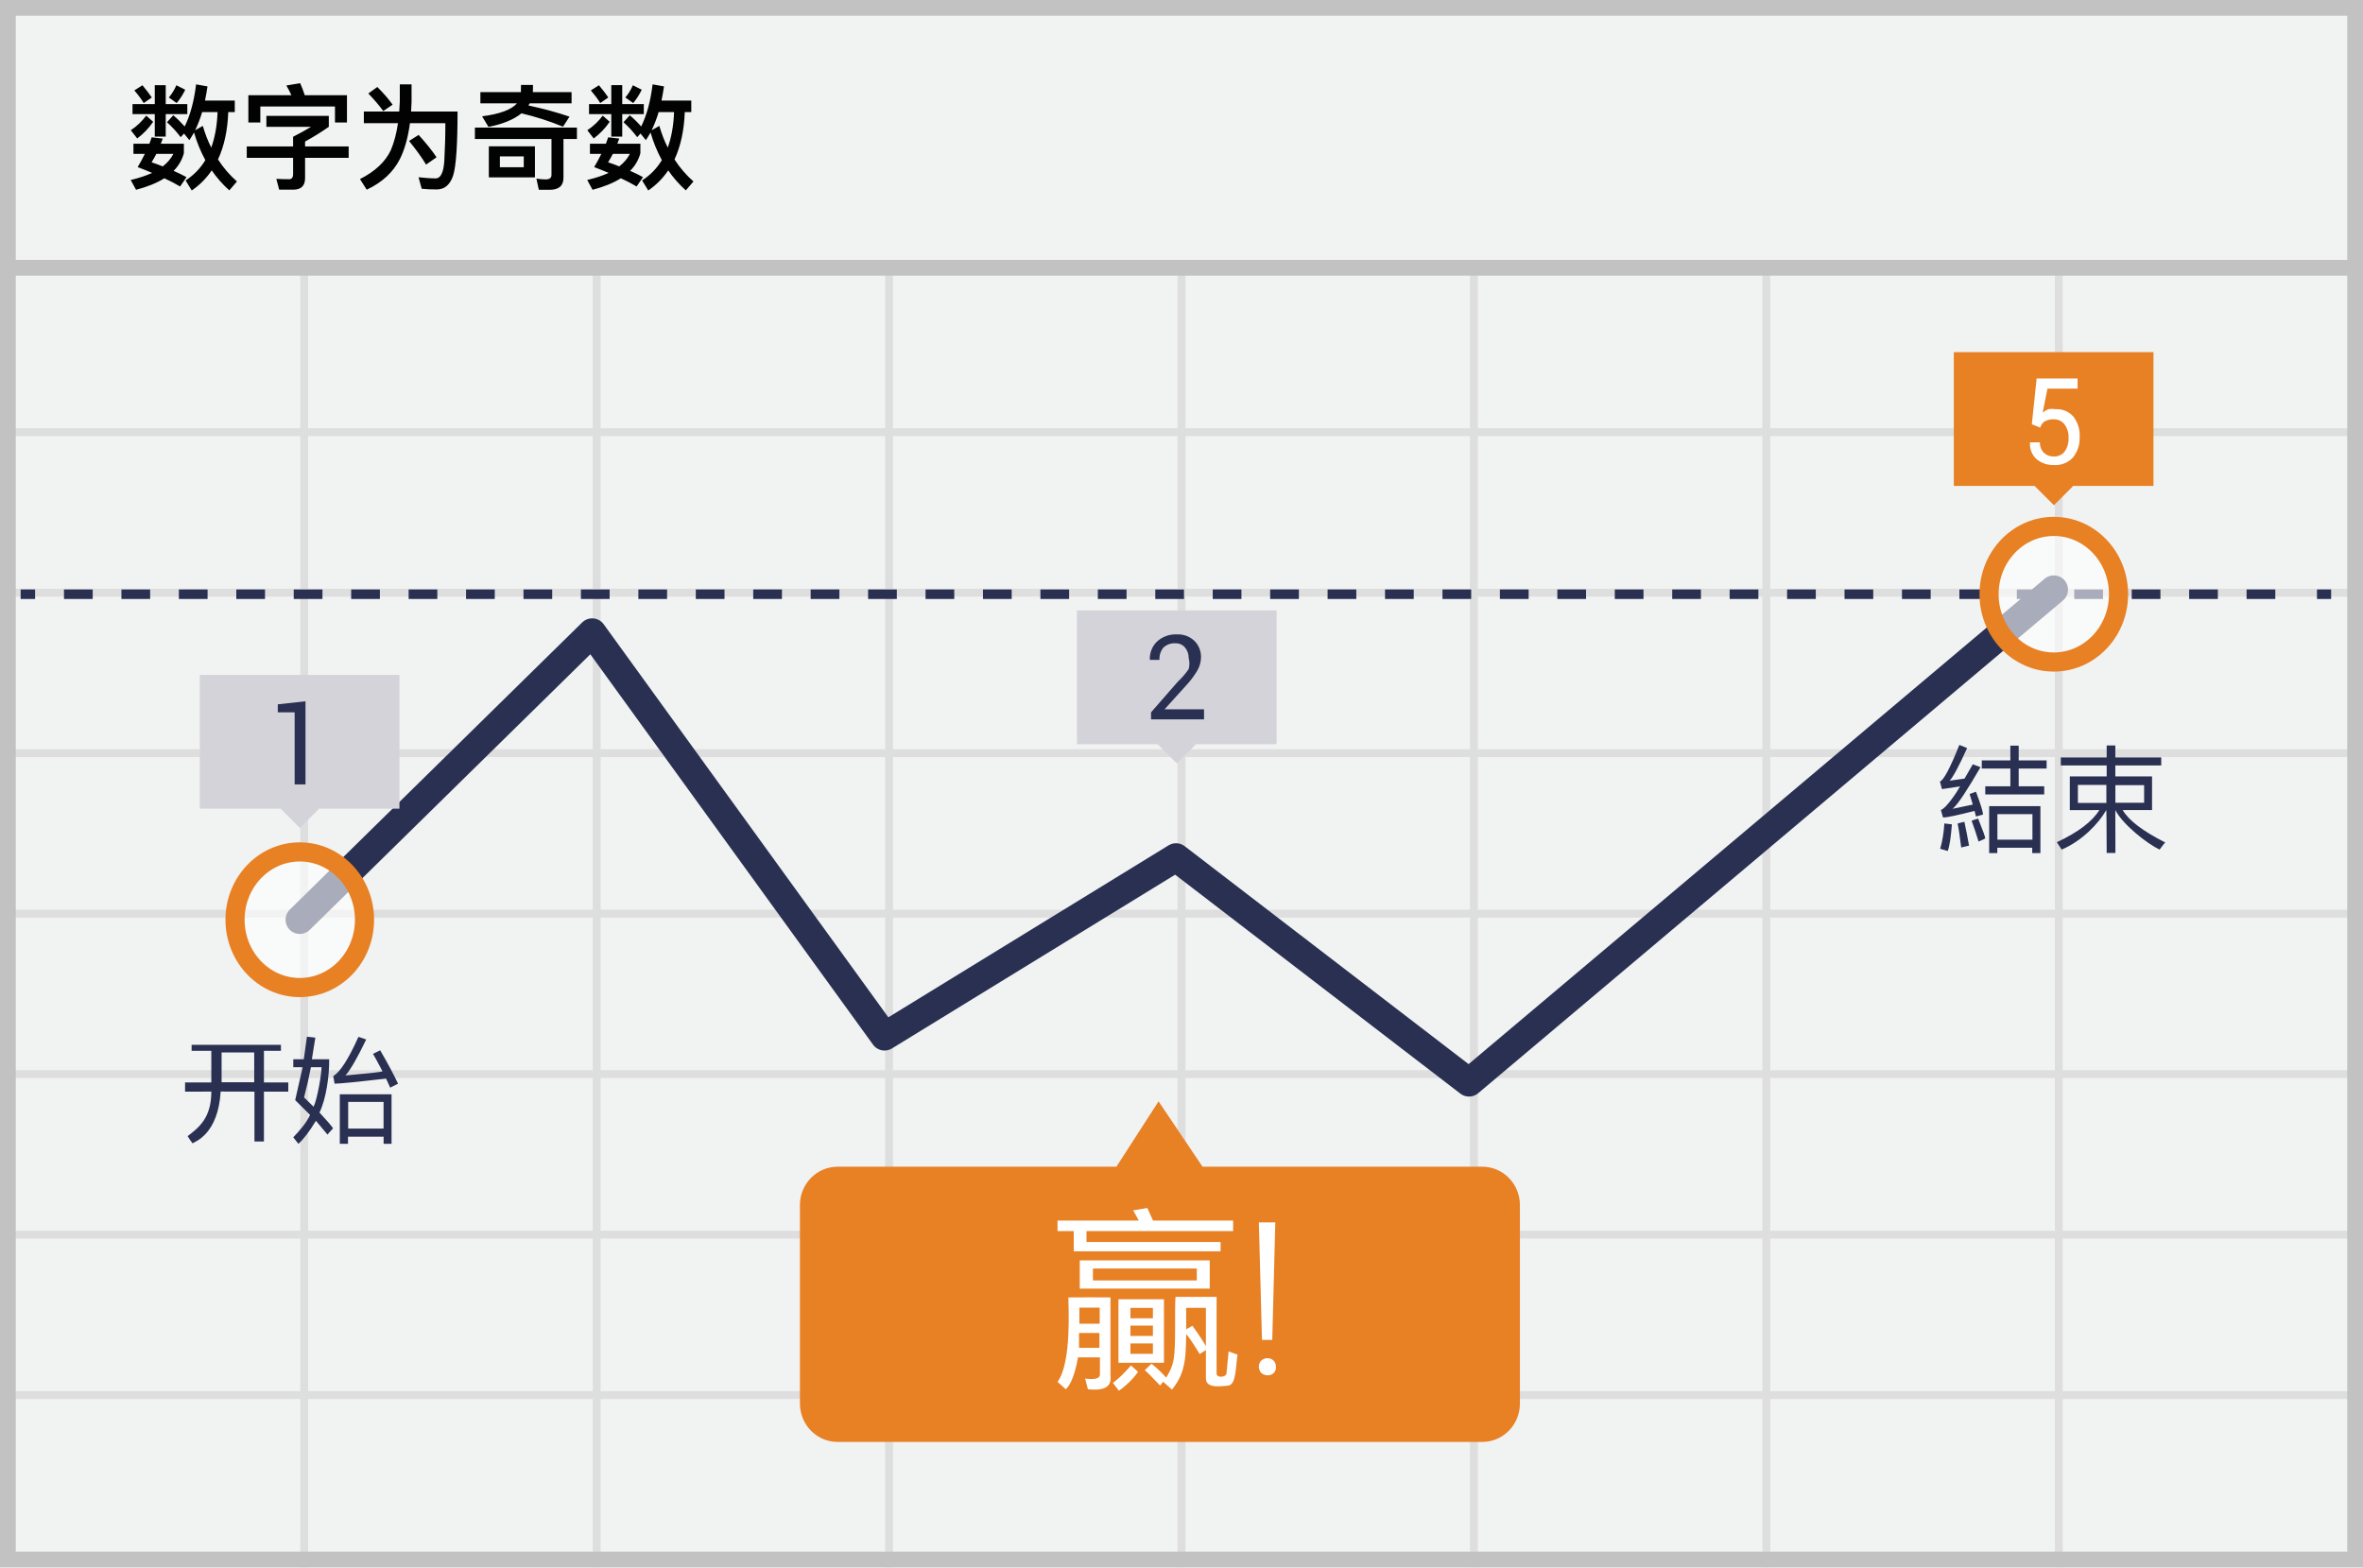
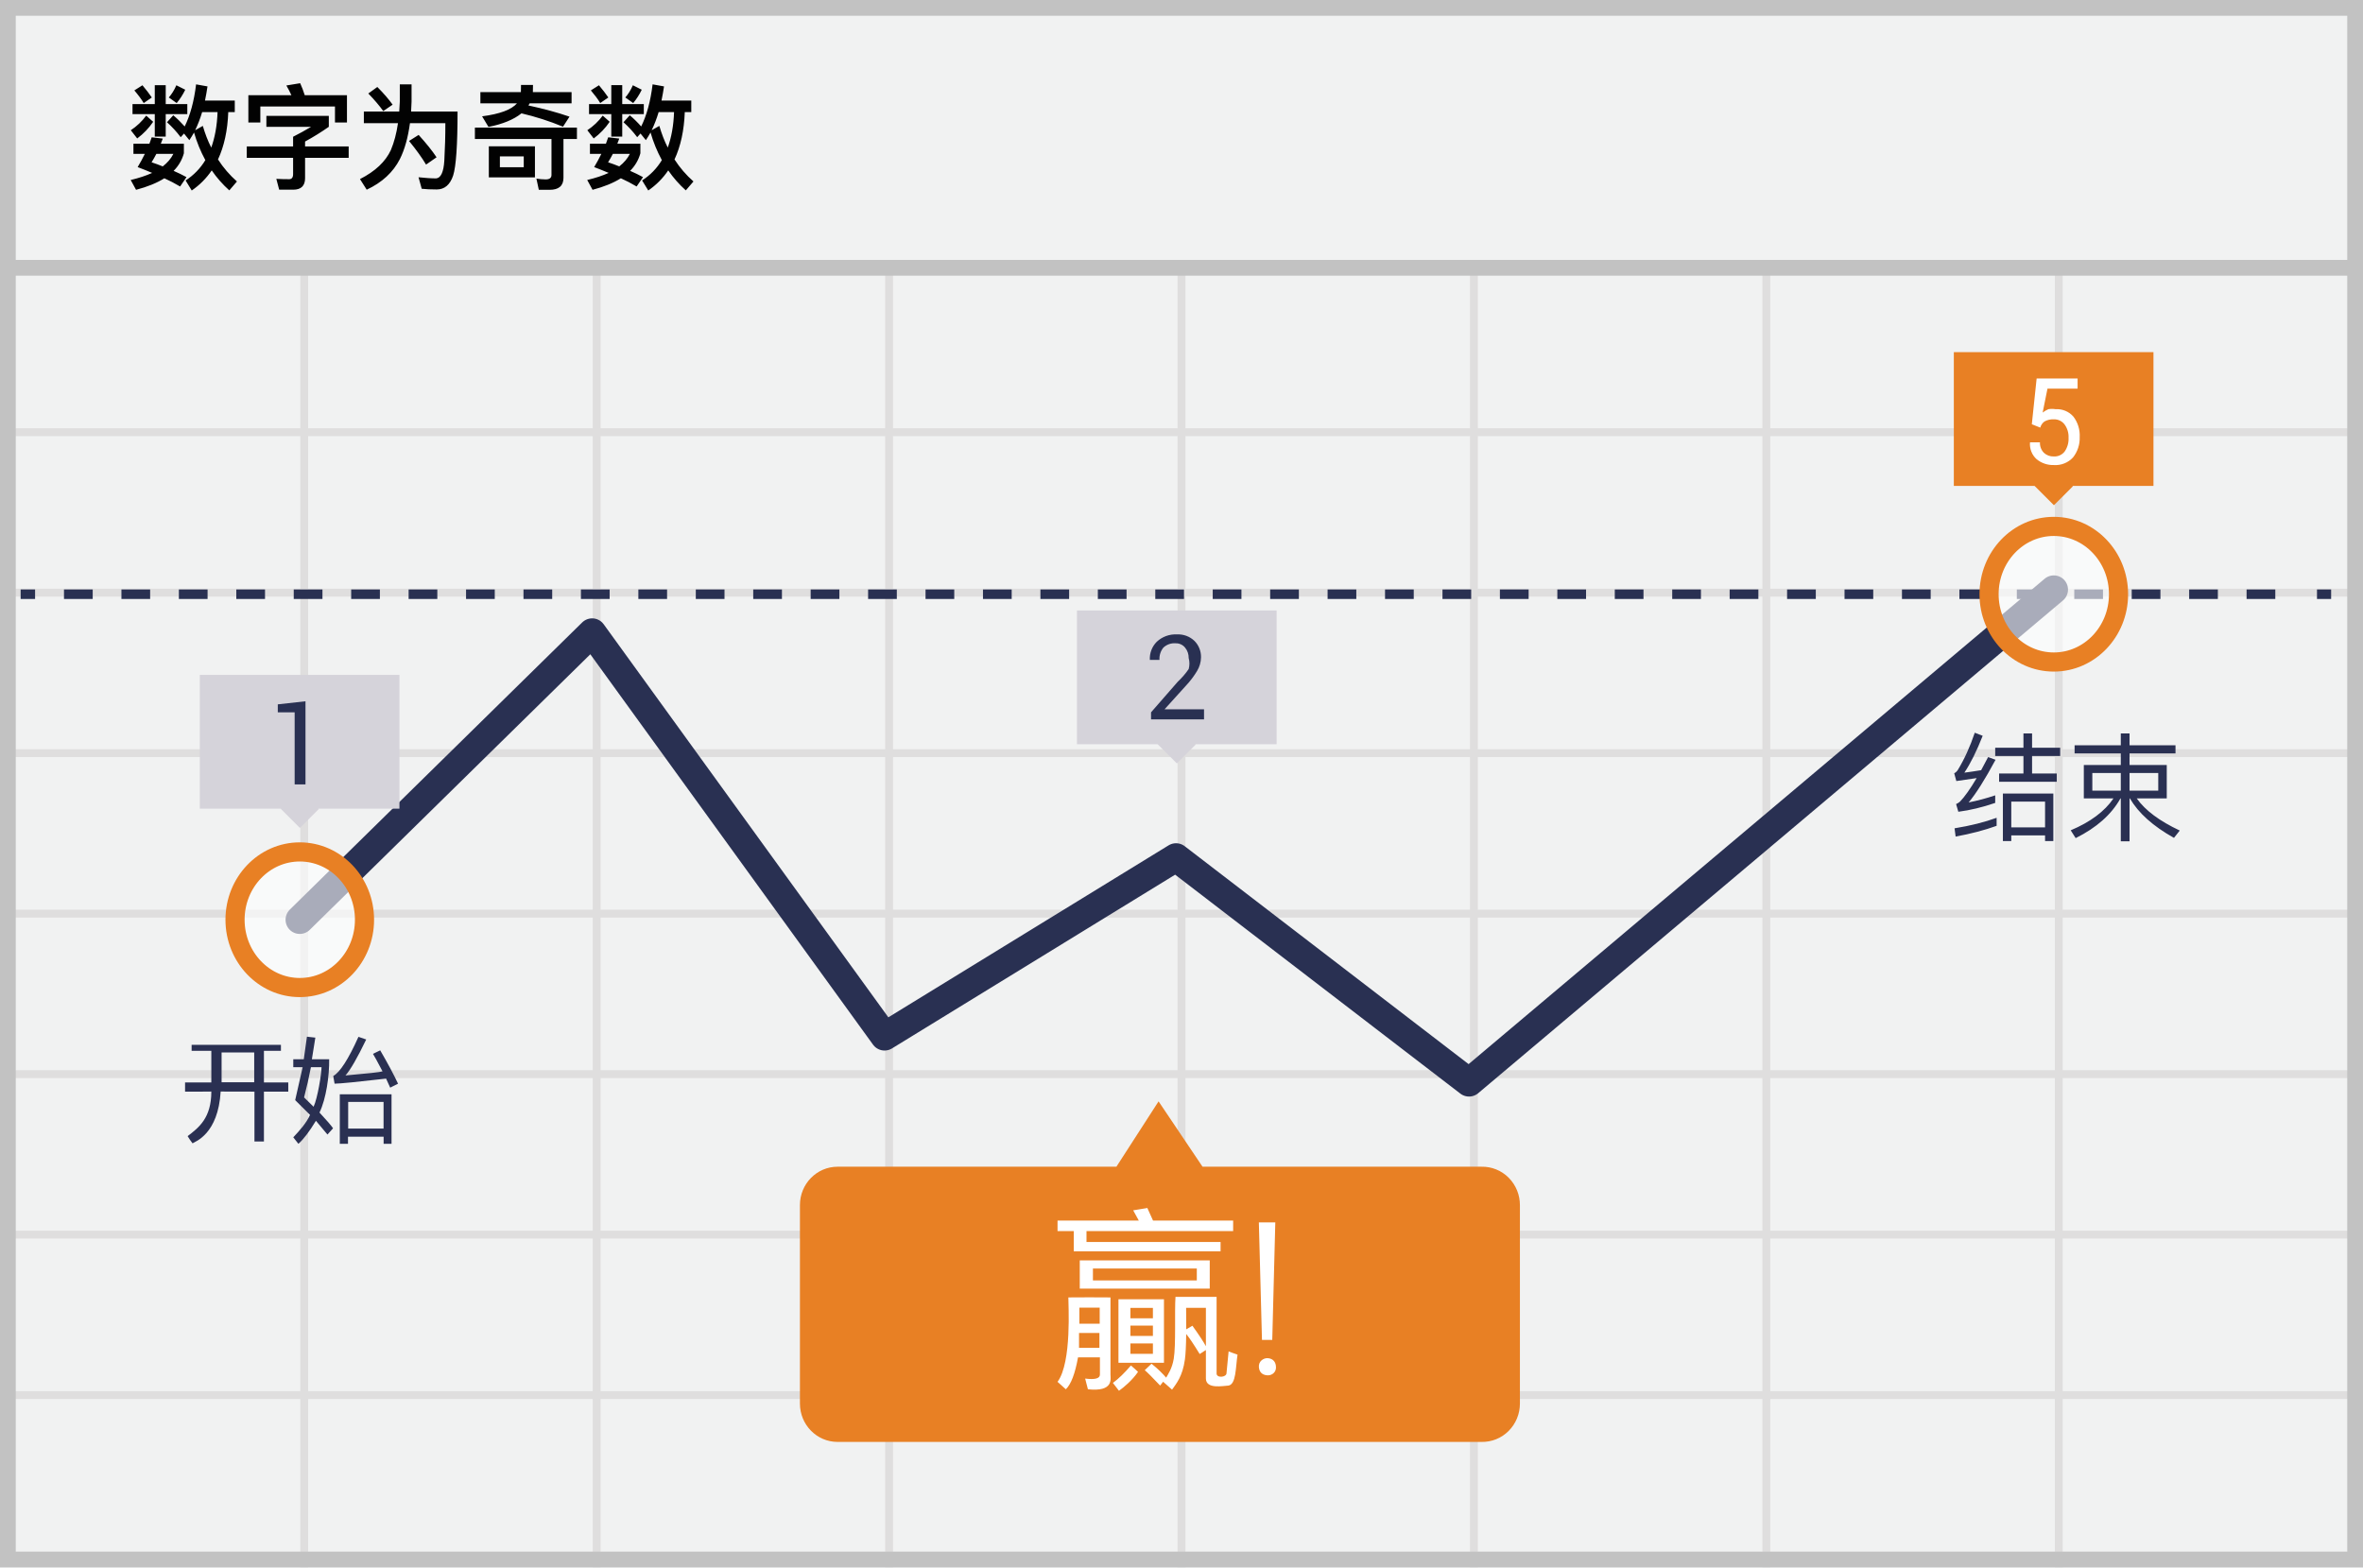
<svg xmlns="http://www.w3.org/2000/svg" width="300" height="199" viewBox="0 0 300 199">
  <g fill="none" fill-rule="evenodd">
-     <path fill="#F1F2F2" d="M0 0h300v199H0z" />
-     <path d="M39.125 55.375V74.75H75.25V55.375H39.125zm0-1H75.25V34h1v20.375h36.125V34h1v20.375H149.5V34h1v20.375h36.125V34h1v20.375h36.125V34h1v20.375h36.125V34h1v20.375H299.5v1h-37.625V74.75H299.5v1h-37.625v19.375H299.5v1h-37.625V115.5H299.5v1h-37.625v19.375H299.5v1h-37.625v19.375H299.5v1h-37.625v19.375H299.5v1h-37.625V199h-1v-21.375H224.75V199h-1v-21.375h-36.125V199h-1v-21.375H150.5V199h-1v-21.375h-36.125V199h-1v-21.375H76.25V199h-1v-21.375H39.125V199h-1v-21.375H1.5v-1h36.625V157.25H1.5v-1h36.625v-19.375H1.5v-1h36.625V116.5H1.5v-1h36.625V96.125H1.5v-1h36.625V75.75H1.5v-1h36.625V55.375H1.5v-1h36.625V34h1v20.375zm221.75 1H224.75V74.75h36.125V55.375zm-37.125 0h-36.125V74.75h36.125V55.375zm-37.125 0H150.5V74.75h36.125V55.375zm-37.125 0h-36.125V74.75H149.5V55.375zm-37.125 0H76.25V74.75h36.125V55.375zM39.125 75.75v19.375H75.25V75.75H39.125zm221.75 0H224.75v19.375h36.125V75.75zm-37.125 0h-36.125v19.375h36.125V75.75zm-37.125 0H150.5v19.375h36.125V75.75zm-37.125 0h-36.125v19.375H149.5V75.75zm-37.125 0H76.25v19.375h36.125V75.75zm-73.25 20.375V115.5H75.25V96.125H39.125zm221.75 0H224.75V115.5h36.125V96.125zm-37.125 0h-36.125V115.5h36.125V96.125zm-37.125 0H150.5V115.5h36.125V96.125zm-37.125 0h-36.125V115.5H149.5V96.125zm-37.125 0H76.25V115.5h36.125V96.125zM39.125 116.5v19.375H75.25V116.5H39.125zm221.75 0H224.75v19.375h36.125V116.5zm-37.125 0h-36.125v19.375h36.125V116.5zm-37.125 0H150.5v19.375h36.125V116.5zm-37.125 0h-36.125v19.375H149.5V116.5zm-37.125 0H76.25v19.375h36.125V116.5zm-73.25 20.375v19.375H75.25v-19.375H39.125zm221.75 0H224.75v19.375h36.125v-19.375zm-37.125 0h-36.125v19.375h36.125v-19.375zm-37.125 0H150.5v19.375h36.125v-19.375zm-37.125 0h-36.125v19.375H149.5v-19.375zm-37.125 0H76.25v19.375h36.125v-19.375zm-73.25 20.375v19.375H75.25V157.25H39.125zm221.75 0H224.75v19.375h36.125V157.25zm-37.125 0h-36.125v19.375h36.125V157.25zm-37.125 0H150.5v19.375h36.125V157.25zm-37.125 0h-36.125v19.375H149.5V157.25zm-37.125 0H76.25v19.375h36.125V157.25z" fill="#DFDEDE" />
+     <path fill="#F1F2F2" fill-rule="nonzero" d="M0 0h300v199H0z" />
+     <path d="M39.125 55.375V74.75H75.25V55.375H39.125zm0-1H75.25V34h1v20.375h36.125V34h1v20.375H149.5V34h1v20.375h36.125V34h1v20.375h36.125V34h1v20.375h36.125V34h1v20.375H299.5v1h-37.625V74.75H299.5v1h-37.625v19.375H299.5v1h-37.625V115.5H299.5v1h-37.625v19.375H299.5v1h-37.625v19.375H299.5v1h-37.625v19.375H299.5v1h-37.625V199h-1v-21.375H224.75V199h-1v-21.375h-36.125V199h-1v-21.375H150.5V199h-1v-21.375h-36.125V199h-1v-21.375H76.25V199h-1v-21.375H39.125V199h-1v-21.375H1.5v-1h36.625V157.25H1.5v-1h36.625v-19.375H1.5v-1h36.625V116.5H1.5v-1h36.625V96.125H1.5v-1h36.625V75.75H1.5v-1h36.625V55.375H1.5v-1h36.625V34h1v20.375zm221.75 1H224.75V74.75h36.125V55.375zm-37.125 0h-36.125V74.75h36.125V55.375zm-37.125 0H150.5V74.75h36.125V55.375zm-37.125 0h-36.125V74.75H149.5V55.375zm-37.125 0H76.25V74.75h36.125V55.375zM39.125 75.75v19.375H75.25V75.75H39.125zm221.75 0H224.75v19.375h36.125V75.75zm-37.125 0h-36.125v19.375h36.125V75.75zm-37.125 0H150.5v19.375h36.125V75.75zm-37.125 0h-36.125v19.375H149.5V75.75zm-37.125 0H76.25v19.375h36.125V75.75zm-73.25 20.375V115.5H75.25V96.125H39.125zm221.75 0H224.75V115.5h36.125V96.125zm-37.125 0h-36.125V115.5h36.125V96.125zm-37.125 0H150.5V115.5h36.125V96.125zm-37.125 0h-36.125V115.5H149.5V96.125zm-37.125 0H76.25V115.5h36.125V96.125zM39.125 116.5v19.375H75.25V116.5H39.125zm221.75 0H224.75v19.375h36.125V116.5zm-37.125 0h-36.125v19.375h36.125V116.5zm-37.125 0H150.5v19.375h36.125V116.5zm-37.125 0h-36.125v19.375H149.5V116.5zm-37.125 0H76.25v19.375h36.125V116.5zm-73.25 20.375v19.375H75.25v-19.375H39.125zm221.75 0H224.75v19.375h36.125v-19.375zm-37.125 0h-36.125v19.375h36.125v-19.375zm-37.125 0H150.5v19.375h36.125v-19.375zm-37.125 0h-36.125v19.375H149.5v-19.375zm-37.125 0H76.25v19.375h36.125v-19.375zm-73.25 20.375v19.375H75.25V157.25H39.125zm221.75 0H224.75v19.375h36.125V157.25zm-37.125 0h-36.125v19.375h36.125V157.25zm-37.125 0H150.5v19.375h36.125V157.25zm-37.125 0h-36.125v19.375H149.5V157.25zm-37.125 0H76.25v19.375h36.125V157.25z" fill="#DFDEDE" fill-rule="nonzero" />
    <path stroke="#C2C2C2" stroke-width="2" d="M1 1h298v197H1z" />
-     <path fill="#C2C2C2" d="M0 33h300v2H0z" />
+     <path fill="#C2C2C2" fill-rule="nonzero" d="M0 33h300v2H0z" />
    <g transform="translate(2 43.9)">
      <path d="M.62 31.544h1.834" stroke="#293052" stroke-width="1.215" stroke-linejoin="round" />
      <path d="M6.124 31.544h284.199" stroke="#293052" stroke-width="1.215" stroke-linejoin="round" stroke-dasharray="3.646" />
      <path d="M292.158 31.544h1.796" stroke="#293052" stroke-width="1.215" stroke-linejoin="round" />
      <path stroke="#293052" stroke-width="3.608" stroke-linecap="round" stroke-linejoin="round" d="M36.058 72.873l37.12-36.46L110.3 87.676l37.006-22.71 37.197 28.553 74.242-62.56" />
      <path d="M186.07 104.23h-35.4l-5.581-8.296-5.353 8.297h-35.4c-2.64 0-4.779 2.18-4.779 4.869v25.203c0 2.689 2.14 4.869 4.779 4.869h81.735a4.731 4.731 0 0 0 3.453-1.384 4.915 4.915 0 0 0 1.44-3.485v-25.164a4.916 4.916 0 0 0-1.426-3.51 4.731 4.731 0 0 0-3.467-1.398z" fill="#E88024" fill-rule="nonzero" />
-       <ellipse cx="10.437" cy="11.374" rx="8.219" ry="8.609" opacity=".6" transform="translate(248.308 20.17)" fill="#FFF" fill-rule="nonzero" />
+       <ellipse cx="8.437" cy="9.374" rx="8.219" ry="8.609" opacity=".6" transform="translate(250.308 22.17)" fill="#FFF" fill-rule="nonzero" />
      <ellipse stroke="#E88024" stroke-width="2.43" cx="258.745" cy="31.544" rx="8.219" ry="8.609" />
-       <ellipse cx="9.481" cy="9.855" rx="8.219" ry="8.609" opacity=".6" transform="translate(26.577 63.018)" fill="#FFF" fill-rule="nonzero" />
+       <ellipse cx="8.481" cy="8.855" rx="8.219" ry="8.609" opacity=".6" transform="translate(27.577 64.018)" fill="#FFF" fill-rule="nonzero" />
      <ellipse stroke="#E88024" stroke-width="2.43" cx="36.058" cy="72.873" rx="8.219" ry="8.609" />
      <path fill="#E88024" fill-rule="nonzero" d="M246.053.81h25.346v16.983h-25.346z" />
      <path fill="#E88024" fill-rule="nonzero" d="M256.31 17.796l2.407-2.406 2.451 2.452-2.406 2.406z" />
      <path d="M255.954 9.963l.612-5.804h5.2v1.286h-3.824l-.612 3.038c.223-.174.468-.318.727-.428.303-.053.614-.053.917 0a2.765 2.765 0 0 1 2.256.935c.568.742.853 1.67.803 2.61a3.944 3.944 0 0 1-.841 2.57 3.028 3.028 0 0 1-2.447.974 3.286 3.286 0 0 1-2.18-.74 2.556 2.556 0 0 1-.84-2.142h1.261c-.024.493.156.974.497 1.324.344.32.797.488 1.262.468a1.63 1.63 0 0 0 1.376-.624c.356-.51.53-1.128.497-1.753a2.645 2.645 0 0 0-.497-1.675 1.632 1.632 0 0 0-1.376-.662 2.184 2.184 0 0 0-1.185.273c-.26.19-.449.465-.535.779l-1.07-.429z" fill="#FFF" fill-rule="nonzero" />
      <path fill="#D5D3DA" fill-rule="nonzero" d="M134.728 33.608h25.347v16.984h-25.347z" />
      <path fill="#D5D3DA" fill-rule="nonzero" d="M144.959 50.574l2.406-2.406 2.451 2.452-2.406 2.406z" />
      <path d="M150.861 47.437h-6.728v-.896l3.402-3.896a9.646 9.646 0 0 0 1.376-1.597 2.618 2.618 0 0 0 0-1.402 2.01 2.01 0 0 0-.458-1.324 1.48 1.48 0 0 0-1.185-.546 2.04 2.04 0 0 0-1.568.546 2.248 2.248 0 0 0-.497 1.558h-1.223a3.03 3.03 0 0 1 .88-2.299 3.478 3.478 0 0 1 2.56-.934 2.987 2.987 0 0 1 2.218.818c.555.551.86 1.313.84 2.103a3.436 3.436 0 0 1-.496 1.714 11.04 11.04 0 0 1-1.415 1.87l-2.714 3h5.008v1.285z" fill="#293052" fill-rule="nonzero" />
      <path fill="#D5D3DA" fill-rule="nonzero" d="M23.366 41.788h25.346v16.984H23.366z" />
      <path fill="#D5D3DA" fill-rule="nonzero" d="M33.623 58.766l2.406-2.406 2.451 2.451-2.406 2.406z" />
      <path fill="#293052" fill-rule="nonzero" d="M36.822 55.695h-1.414V46.54h-2.14v-1.013l3.516-.39v10.557z" />
    </g>
-     <g fill="#2A3052">
-       <path d="M248.754 94.58l.99.398c-1.08 2.365-1.821 3.746-2.226 4.142l1.894-.264 1.047-1.817c-.03-.01.297.11.983.363-1.56 2.685-2.883 4.78-3.55 5.286l2.567-.537-.4-1.346.805-.283c.596 1.598.894 2.564.894 2.898-.503.134-.8.217-.894.249l-.179-.713c-2.204.561-3.535.841-3.995.841-.105-.317-.199-.64-.281-.969.64-.154 2.075-2.306 2.435-2.984l-2.295.344c-.093-.347-.181-.668-.264-.964.466-.146 1.29-1.694 2.469-4.644zM250.313 104.204c.37-.14.645-.23.825-.273.603 1.502.905 2.34.905 2.513-.05.055-.333.187-.851.398a47.092 47.092 0 0 0-.88-2.638zM249.394 104.34c.07.274.59 2.915.59 3.022l-.994.239c-.208-1.64-.36-2.655-.458-3.044.382-.118.454-.118.862-.217zM246.85 104.548l.956.117c-.126 1.672-.303 2.8-.53 3.38-.451-.136-.77-.23-.954-.28.285-.994.461-2.066.528-3.217zM251.6 96.547v1.029h3.63v2.258h-3.186v1.026h7.483v-1.026h-3.238v-2.258h3.543v-1.03h-3.543V94.67h-1.06v1.878zM258.005 108.316v-.686h-4.433v.686h-1.033v-5.964h6.505v5.964h-1.039zm.029-4.952h-4.45v3.242h4.45v-3.242zM267.459 96.172V94.65h1.097v1.52h5.83v1.012h-5.83v1.395h4.663v4.273h-3.727c.75 1.298 2.55 2.67 5.4 4.112-.056.035-.296.338-.72.907-1.597-.764-4.68-3.186-5.616-5.02l.009 5.45h-1.106c-.008-3.746-.028-5.559-.06-5.44-.974 1.73-3.12 3.934-5.657 5.01l-.61-.939c2.69-1.255 4.488-2.616 5.395-4.08l-3.751.01v-4.283h4.683v-1.395h-5.826v-1.011h5.826zm-.04 3.485h-3.615v2.286h3.615v-2.286zm1.143 2.262h3.65v-2.231h-3.65v2.231z" />
-     </g>
-     <g fill="#FFF">
+     <g fill="#FFF" fill-rule="nonzero">
      <path d="M160.217 170.124h1.306l.386-14.926h-2.088zM159.828 173.615c.082.8.673 1.003 1.156 1.003.482 0 1.013-.362 1.013-1.003 0-.95-.673-1.176-1.123-1.176-.45 0-1.129.376-1.046 1.176z" />
      <g>
        <path d="M143.58 173.366c.354.302.654.572.902.812-.72 1.058-1.825 1.986-2.422 2.399a199.75 199.75 0 0 1-.77-.996c.711-.521 1.475-1.26 2.29-2.215zM147.774 164.957v8.066h-5.778v-8.066h5.778zm-1.404 5.613h-2.857v1.314h2.857v-1.314zm0-2.27h-2.857v1.313h2.857V168.3zm0-2.24h-2.857v1.314h2.857v-1.313zM156.557 156.304v-1.34h-10.174c-.618-1.355-.853-1.886-.705-1.592l-1.81.297.708 1.296h-10.314v1.34h2.059v2.564h18.64v-1.182h-17.023v-1.383h18.62zM137.084 160.026h16.502v3.582h-16.502v-3.582zm1.671 1.028v1.517h13.189v-1.517h-13.189zM135.636 164.726c1.775-.017 3.557-.017 5.347 0v9.793c0 .518.447 2.227-2.864 1.869l-.352-1.359c1.25.162 1.876-.008 1.876-.51v-2.185h-2.78c-.372 2.073-.889 3.425-1.548 4.054-.203-.17-.554-.485-1.053-.944 1.845-2.494 1.356-9.918 1.374-10.718zm1.355 4.512v1.89h2.59v-1.89h-2.59zm2.624-3.213h-2.58v2.037h2.58v-2.037z" />
        <path d="M153.097 171.405l-.788.508c-.77-1.256-1.34-2.103-1.712-2.541-.018 1.492-.073 2.57-.165 3.235-.299 2.16-1.099 3.073-1.633 3.83l-1.133-1.006-.378.486c-.994-1.051-1.645-1.702-1.953-1.953.327-.308.613-.581.857-.818.82.64 1.474 1.315 1.86 1.766.247-.447.747-1.123.964-2.402.29-1.71.093-6.046.22-7.855 2.243-.008 3.983-.008 5.22 0v9.686c-.06.663 1.258.547 1.258 0l.267-2.762c.224.094.601.23 1.132.41-.25 1.686-.174 3.733-1.132 3.928-.68.032-2.884.498-2.884-.901v-3.61zm0-.435v-4.92h-2.51c.015 1.015.02 1.925.016 2.73l.782-.46c.858 1.197 1.428 2.065 1.711 2.602l.001.048z" />
      </g>
    </g>
-     <g fill="#2A3052">
+     <g fill="#2A3052" fill-rule="nonzero">
      <path d="M38.967 131.622l1.068.12-.44 2.75c.141.01.873.01 2.196 0 .037 2.018-.38 5.03-1.229 6.762.913.98 1.487 1.647 1.723 1.998l-.713.794-1.462-1.746c-.853 1.398-1.595 2.373-2.226 2.924a15.6 15.6 0 0 0-.65-.826c.826-.882 1.642-1.784 2.127-2.844l-1.885-1.877.948-4.184h-1.19v-1.001h1.333l.4-2.87zm1.855 3.877h-1.348a59.806 59.806 0 0 1-.869 3.832c.501.488.904.883 1.207 1.186.516-1.101 1.01-4.234 1.01-5.018zM45.509 131.641l.984.337c-1.13 2.345-2.008 3.867-2.633 4.566 2.85-.248 4.418-.421 4.706-.519-.697-1.324-1.103-2.066-1.216-2.224l.92-.446c.99 1.706 1.746 3.117 2.266 4.234l-.999.503-.52-1.147c-3.602.415-5.782.63-6.54.644a26.745 26.745 0 0 0-.166-.979c.853-.469 1.92-2.125 3.198-4.969zM48.703 145.224v-.907H44.18v.907h-1.04v-6.288h6.568v6.288h-1.004zm-.007-5.32h-4.492v3.387h4.492v-3.386zM24.327 133.414v-.758h11.339v.758h-2.158v4.016h3.09v1.167h-3.09v6.328h-1.203v-6.328l-4.29-.01c-.322 5.403-3.21 6.338-3.57 6.575a8.923 8.923 0 0 1-.625-.913c1.408-1.079 3.01-2.284 3.01-5.662-1.204.007-2.547.032-3.335.01v-1.167h3.334v-4.016h-2.502zm7.947.211h-4.141v3.78h4.141v-3.78z" />
    </g>
-     <path d="M25.663 14.231a15.62 15.62 0 0 1-.884 2.304l.97-.55c.29.985.638 1.912 1.073 2.753.464-1.304.739-2.797.797-4.507h-1.956zm.406 6.1a17.451 17.451 0 0 1-1.435-3.506c-.203.348-.391.681-.594.97l-.68-.84-.421.464a13.015 13.015 0 0 0-1.739-1.898l.797-.884c.522.435 1 .913 1.45 1.42.695-1.405 1.187-3.188 1.448-5.346l1.449.26a30.721 30.721 0 0 1-.319 1.797h3.782v1.463h-.826c-.087 2.333-.522 4.333-1.304 6.013a13.423 13.423 0 0 0 2.405 2.797l-.97 1.13a14.216 14.216 0 0 1-2.232-2.536 9.646 9.646 0 0 1-2.536 2.55l-.782-1.275a7.898 7.898 0 0 0 2.507-2.579zm-6.81-2.897l1.405.159c-.087.217-.16.435-.246.652h2.927v1.217a5.004 5.004 0 0 1-1.304 2.231 19.03 19.03 0 0 1 1.637.797l-.812 1.188a20.697 20.697 0 0 0-1.999-1.043c-.97.609-2.173 1.087-3.593 1.464l-.681-1.246c1.043-.247 1.956-.551 2.724-.899a48.524 48.524 0 0 0-1.84-.739 21.9 21.9 0 0 0 .912-1.68H16.94v-1.29h2.029c.101-.29.203-.55.29-.811zm1.405 3.694c.609-.478 1.058-1.014 1.348-1.594h-2.16c-.188.363-.39.725-.608 1.073.493.16.956.333 1.42.521zm-3.84-7.91h2.826v-2.406h1.39v2.405h2.74v1.275h-2.74v2.855h-1.39v-2.855h-2.826v-1.275zm5.564-2.392l1.13.566a8.113 8.113 0 0 1-1.086 1.695l-1-.71c.377-.435.696-.942.956-1.55zm-4.303 0c.493.594.898 1.116 1.188 1.55l-1.029.71c-.29-.492-.695-1.028-1.188-1.608l1.029-.652zm.478 3.855l.884.782a8.773 8.773 0 0 1-2.028 2.115l-.812-1.043a7.718 7.718 0 0 0 1.956-1.854zm25.487-2.594v3.463h-1.522V13.52h-9.476v2.029h-1.52v-3.463h5.462a12.244 12.244 0 0 0-.638-1.232l1.753-.29c.203.45.406.957.58 1.522h5.36zM33.82 14.71h7.926v1.39a31.86 31.86 0 0 1-3.014 1.87v.623h5.535v1.449h-5.535v2.579c0 .97-.507 1.463-1.507 1.463h-1.782l-.362-1.376a28.19 28.19 0 0 0 1.637.043c.319 0 .493-.217.493-.637v-2.072h-5.883v-1.45h5.883v-1.23A36.35 36.35 0 0 0 39.5 16.1h-5.68V14.71zm14.084-3.666c.84.84 1.478 1.594 1.942 2.246l-1.189.811c-.478-.666-1.115-1.42-1.898-2.231l1.145-.826zm5.245 6.085c.985 1.087 1.739 2.029 2.275 2.84l-1.333.927c-.536-.898-1.26-1.898-2.159-2.999l1.217-.768zm-2.39-6.418h1.492v2.187c-.015.435-.03.855-.058 1.261h5.897c0 4.26-.188 6.984-.565 8.143-.391 1.16-1.087 1.753-2.072 1.753-.754 0-1.391-.029-1.913-.087l-.405-1.463c.811.087 1.564.145 2.245.145.594-.058.942-.812 1.03-2.26a79.99 79.99 0 0 0 .13-4.753h-4.492c-.246 1.811-.667 3.332-1.275 4.55-.855 1.68-2.26 2.984-4.217 3.897l-.854-1.347c1.941-.986 3.245-2.217 3.926-3.695.406-.97.71-2.101.899-3.405h-4.333v-1.478h4.492c.029-.42.058-.84.072-1.26V10.71zm10.229.985h5.143c0-.261.015-.565.015-.913h1.521c0 .377-.014.681-.014.913h4.912v1.42h-5.318c-.058.101-.116.188-.16.275 1.884.406 3.623.87 5.217 1.42l-.826 1.275a34.378 34.378 0 0 0-5.274-1.695c-.97.782-2.362 1.362-4.187 1.724l-.812-1.347c2.246-.29 3.724-.84 4.434-1.652h-4.651v-1.42zm-.696 4.506h12.954v1.449h-1.71v4.926c0 1.014-.594 1.522-1.753 1.522h-1.377l-.304-1.42a8.38 8.38 0 0 0 1.174.101c.492 0 .739-.188.739-.565v-4.564h-9.723v-1.449zm1.768 2.376h5.854v3.941H62.06v-3.94zm4.434 2.652v-1.377h-3.029v1.377h3.029zM83.62 14.23a15.62 15.62 0 0 1-.884 2.304l.971-.55c.29.985.638 1.912 1.072 2.753.464-1.304.74-2.797.797-4.507H83.62zm.406 6.1a17.451 17.451 0 0 1-1.435-3.506c-.203.348-.39.681-.594.97l-.68-.84-.42.464a13.015 13.015 0 0 0-1.74-1.898l.797-.884c.522.435 1 .913 1.45 1.42.695-1.405 1.187-3.188 1.448-5.346l1.449.26a30.722 30.722 0 0 1-.319 1.797h3.782v1.463h-.826c-.087 2.333-.522 4.333-1.304 6.013a13.423 13.423 0 0 0 2.405 2.797l-.97 1.13a14.215 14.215 0 0 1-2.232-2.536 9.646 9.646 0 0 1-2.535 2.55l-.783-1.275a7.898 7.898 0 0 0 2.507-2.579zm-6.81-2.897l1.405.159c-.087.217-.16.435-.246.652h2.927v1.217a5.004 5.004 0 0 1-1.304 2.231 19.03 19.03 0 0 1 1.637.797l-.811 1.188a20.697 20.697 0 0 0-2-1.043c-.97.609-2.173 1.087-3.593 1.464l-.681-1.246c1.043-.247 1.956-.551 2.724-.899a48.524 48.524 0 0 0-1.84-.739 21.9 21.9 0 0 0 .912-1.68h-1.449v-1.29h2.029c.101-.29.203-.55.29-.811zm1.405 3.694c.609-.478 1.058-1.014 1.348-1.594h-2.16c-.188.363-.39.725-.608 1.073.493.16.957.333 1.42.521zm-3.84-7.91h2.826v-2.406h1.391v2.405h2.738v1.275h-2.738v2.855h-1.391v-2.855h-2.825v-1.275zm5.564-2.392l1.13.566a8.113 8.113 0 0 1-1.086 1.695l-1-.71c.377-.435.696-.942.956-1.55zm-4.303 0c.493.594.898 1.116 1.188 1.55l-1.028.71c-.29-.492-.696-1.028-1.189-1.608l1.03-.652zm.478 3.855l.884.782a8.773 8.773 0 0 1-2.028 2.115l-.812-1.043a7.718 7.718 0 0 0 1.956-1.854z" fill="#020202" />
+     <path d="M25.663 14.231a15.62 15.62 0 0 1-.884 2.304l.97-.55c.29.985.638 1.912 1.073 2.753.464-1.304.739-2.797.797-4.507h-1.956zm.406 6.1a17.451 17.451 0 0 1-1.435-3.506c-.203.348-.391.681-.594.97l-.68-.84-.421.464a13.015 13.015 0 0 0-1.739-1.898l.797-.884c.522.435 1 .913 1.45 1.42.695-1.405 1.187-3.188 1.448-5.346l1.449.26a30.721 30.721 0 0 1-.319 1.797h3.782v1.463h-.826c-.087 2.333-.522 4.333-1.304 6.013a13.423 13.423 0 0 0 2.405 2.797l-.97 1.13a14.216 14.216 0 0 1-2.232-2.536 9.646 9.646 0 0 1-2.536 2.55l-.782-1.275a7.898 7.898 0 0 0 2.507-2.579zm-6.81-2.897l1.405.159c-.087.217-.16.435-.246.652h2.927v1.217a5.004 5.004 0 0 1-1.304 2.231 19.03 19.03 0 0 1 1.637.797l-.812 1.188a20.697 20.697 0 0 0-1.999-1.043c-.97.609-2.173 1.087-3.593 1.464l-.681-1.246c1.043-.247 1.956-.551 2.724-.899a48.524 48.524 0 0 0-1.84-.739 21.9 21.9 0 0 0 .912-1.68H16.94v-1.29h2.029c.101-.29.203-.55.29-.811zm1.405 3.694c.609-.478 1.058-1.014 1.348-1.594h-2.16c-.188.363-.39.725-.608 1.073.493.16.956.333 1.42.521zm-3.84-7.91h2.826v-2.406h1.39v2.405h2.74v1.275h-2.74v2.855h-1.39v-2.855h-2.826v-1.275zm5.564-2.392l1.13.566a8.113 8.113 0 0 1-1.086 1.695l-1-.71c.377-.435.696-.942.956-1.55zm-4.303 0c.493.594.898 1.116 1.188 1.55l-1.029.71c-.29-.492-.695-1.028-1.188-1.608l1.029-.652zm.478 3.855l.884.782a8.773 8.773 0 0 1-2.028 2.115l-.812-1.043a7.718 7.718 0 0 0 1.956-1.854zm25.487-2.594v3.463h-1.522V13.52h-9.476v2.029h-1.52v-3.463h5.462a12.244 12.244 0 0 0-.638-1.232l1.753-.29c.203.45.406.957.58 1.522h5.36zM33.82 14.71h7.926v1.39a31.86 31.86 0 0 1-3.014 1.87v.623h5.535v1.449h-5.535v2.579c0 .97-.507 1.463-1.507 1.463h-1.782l-.362-1.376a28.19 28.19 0 0 0 1.637.043c.319 0 .493-.217.493-.637v-2.072h-5.883v-1.45h5.883v-1.23A36.35 36.35 0 0 0 39.5 16.1h-5.68V14.71zm14.084-3.666c.84.84 1.478 1.594 1.942 2.246l-1.189.811c-.478-.666-1.115-1.42-1.898-2.231l1.145-.826zm5.245 6.085c.985 1.087 1.739 2.029 2.275 2.84l-1.333.927c-.536-.898-1.26-1.898-2.159-2.999l1.217-.768zm-2.39-6.418h1.492v2.187c-.015.435-.03.855-.058 1.261h5.897c0 4.26-.188 6.984-.565 8.143-.391 1.16-1.087 1.753-2.072 1.753-.754 0-1.391-.029-1.913-.087l-.405-1.463c.811.087 1.564.145 2.245.145.594-.058.942-.812 1.03-2.26a79.99 79.99 0 0 0 .13-4.753h-4.492c-.246 1.811-.667 3.332-1.275 4.55-.855 1.68-2.26 2.984-4.217 3.897l-.854-1.347c1.941-.986 3.245-2.217 3.926-3.695.406-.97.71-2.101.899-3.405h-4.333v-1.478h4.492c.029-.42.058-.84.072-1.26V10.71zm10.229.985h5.143c0-.261.015-.565.015-.913h1.521c0 .377-.014.681-.014.913h4.912v1.42h-5.318c-.058.101-.116.188-.16.275 1.884.406 3.623.87 5.217 1.42l-.826 1.275a34.378 34.378 0 0 0-5.274-1.695c-.97.782-2.362 1.362-4.187 1.724l-.812-1.347c2.246-.29 3.724-.84 4.434-1.652h-4.651v-1.42zm-.696 4.506h12.954v1.449h-1.71v4.926c0 1.014-.594 1.522-1.753 1.522h-1.377l-.304-1.42a8.38 8.38 0 0 0 1.174.101c.492 0 .739-.188.739-.565v-4.564h-9.723v-1.449zm1.768 2.376h5.854v3.941H62.06v-3.94zm4.434 2.652v-1.377h-3.029v1.377h3.029zM83.62 14.23a15.62 15.62 0 0 1-.884 2.304l.971-.55c.29.985.638 1.912 1.072 2.753.464-1.304.74-2.797.797-4.507H83.62zm.406 6.1a17.451 17.451 0 0 1-1.435-3.506c-.203.348-.39.681-.594.97l-.68-.84-.42.464a13.015 13.015 0 0 0-1.74-1.898l.797-.884c.522.435 1 .913 1.45 1.42.695-1.405 1.187-3.188 1.448-5.346l1.449.26a30.722 30.722 0 0 1-.319 1.797h3.782v1.463h-.826c-.087 2.333-.522 4.333-1.304 6.013a13.423 13.423 0 0 0 2.405 2.797l-.97 1.13a14.215 14.215 0 0 1-2.232-2.536 9.646 9.646 0 0 1-2.535 2.55l-.783-1.275a7.898 7.898 0 0 0 2.507-2.579zm-6.81-2.897l1.405.159c-.087.217-.16.435-.246.652h2.927v1.217a5.004 5.004 0 0 1-1.304 2.231 19.03 19.03 0 0 1 1.637.797l-.811 1.188a20.697 20.697 0 0 0-2-1.043c-.97.609-2.173 1.087-3.593 1.464l-.681-1.246c1.043-.247 1.956-.551 2.724-.899a48.524 48.524 0 0 0-1.84-.739 21.9 21.9 0 0 0 .912-1.68h-1.449v-1.29h2.029c.101-.29.203-.55.29-.811zm1.405 3.694c.609-.478 1.058-1.014 1.348-1.594h-2.16c-.188.363-.39.725-.608 1.073.493.16.957.333 1.42.521zm-3.84-7.91h2.826v-2.406h1.391v2.405h2.738v1.275h-2.738v2.855h-1.391v-2.855h-2.825v-1.275zm5.564-2.392l1.13.566a8.113 8.113 0 0 1-1.086 1.695l-1-.71c.377-.435.696-.942.956-1.55zm-4.303 0c.493.594.898 1.116 1.188 1.55l-1.028.71c-.29-.492-.696-1.028-1.189-1.608l1.03-.652zm.478 3.855l.884.782a8.773 8.773 0 0 1-2.028 2.115l-.812-1.043a7.718 7.718 0 0 0 1.956-1.854z" fill="#020202" fill-rule="nonzero" />
+     <path d="M253.486 103.83v1.02c-1.53.555-3.255 1.005-5.205 1.365l-.135-1.05c2.04-.33 3.81-.78 5.34-1.335zm-2.775-10.8l1.005.39c-.765 1.95-1.545 3.51-2.325 4.68.705-.09 1.41-.195 2.13-.315.285-.54.585-1.095.885-1.665l.945.345c-1.365 2.535-2.505 4.335-3.42 5.415a26.668 26.668 0 0 0 3.375-.9v.96c-1.62.555-3.18.93-4.68 1.125l-.285-.975c.195-.09.36-.195.495-.315.57-.585 1.275-1.575 2.115-2.985-.855.135-1.71.255-2.58.375l-.27-.99c.165-.075.315-.21.45-.405.84-1.38 1.56-2.955 2.16-4.74zm2.595 1.905h3.585V93.12h1.095v1.815h3.57v1.05h-3.57v2.22h3.135v1.05h-7.32v-1.05h3.09v-2.22h-3.585v-1.05zm7.38 5.82v6.03h-1.05v-.72h-4.29v.72h-1.065v-6.03h6.405zm-5.34 4.29h4.29v-3.27h-4.29v3.27zm8.04-10.425h5.865v-1.5h1.11v1.5h5.835v1.035h-5.835v1.47h4.725v4.245h-3.81c1.08 1.53 2.91 2.88 5.46 4.08l-.735.93c-2.655-1.485-4.515-3.15-5.595-5.01h-.045v5.445h-1.11v-5.445h-.045c-1.14 2.04-3.03 3.72-5.685 5.04l-.63-.99c2.49-1.05 4.305-2.4 5.43-4.05h-3.765v-4.245h4.695v-1.47h-5.865V94.62zm10.62 5.76v-2.235h-3.645v2.235h3.645zm-4.755 0v-2.235h-3.615v2.235h3.615z" fill="#2A3052" />
  </g>
</svg>
